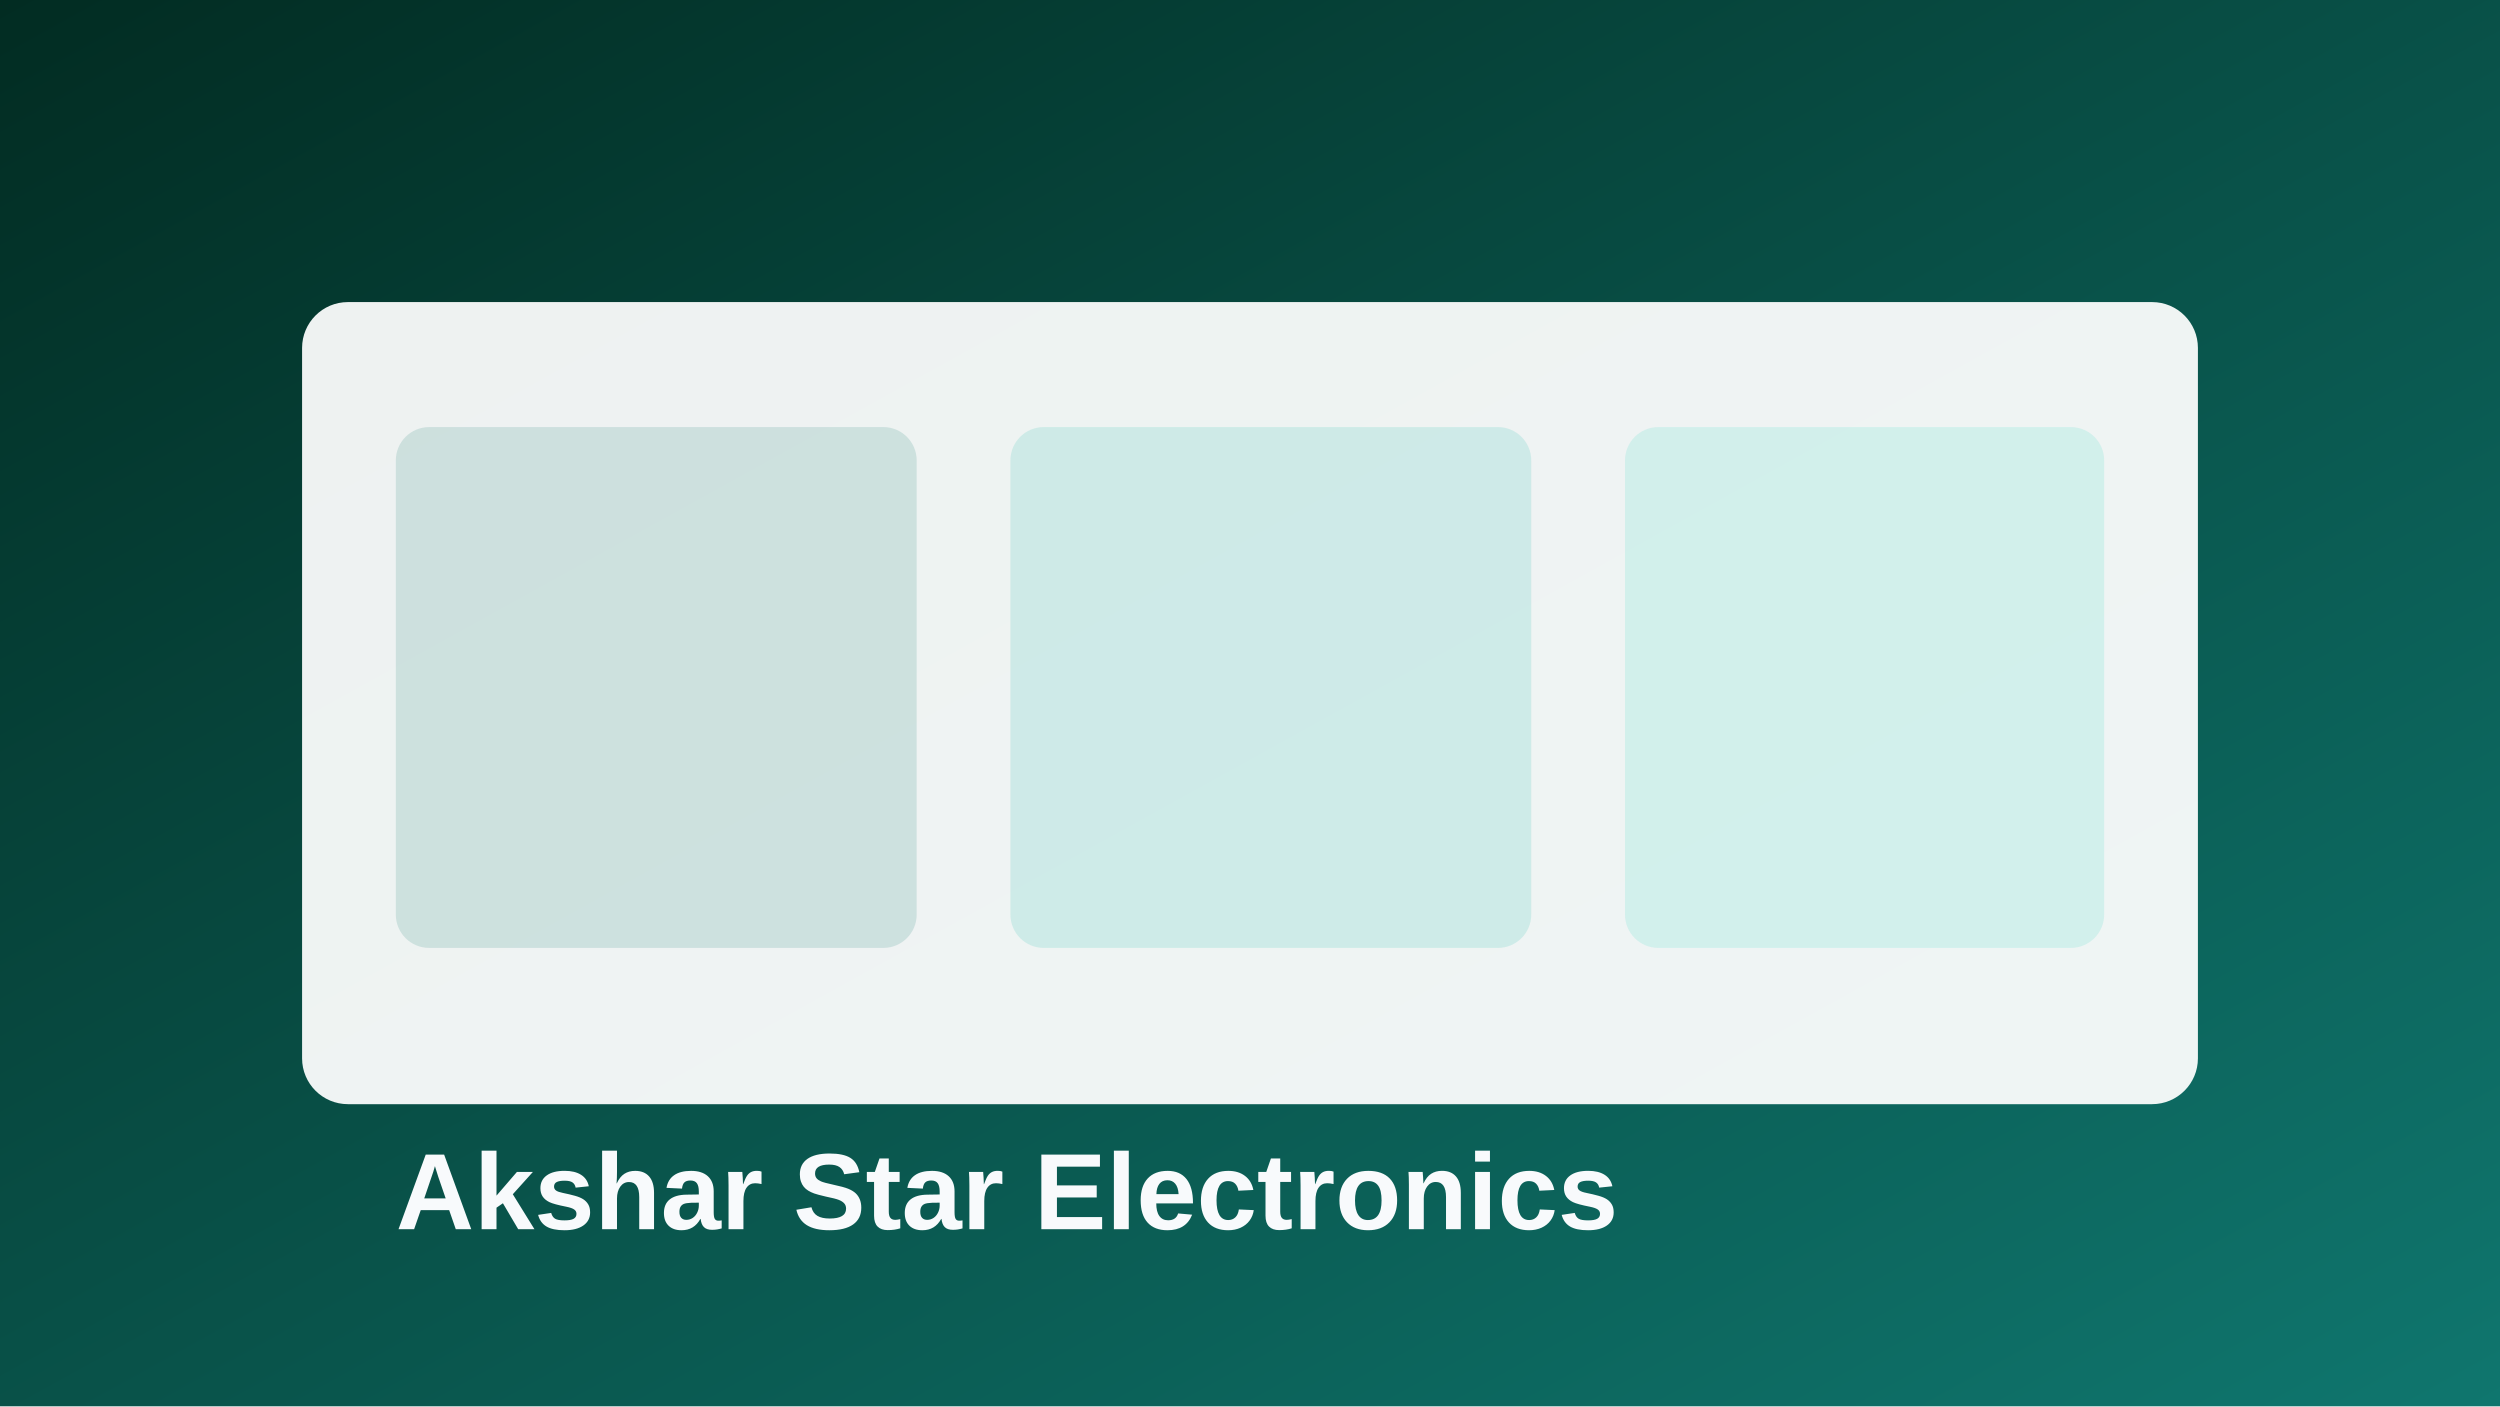
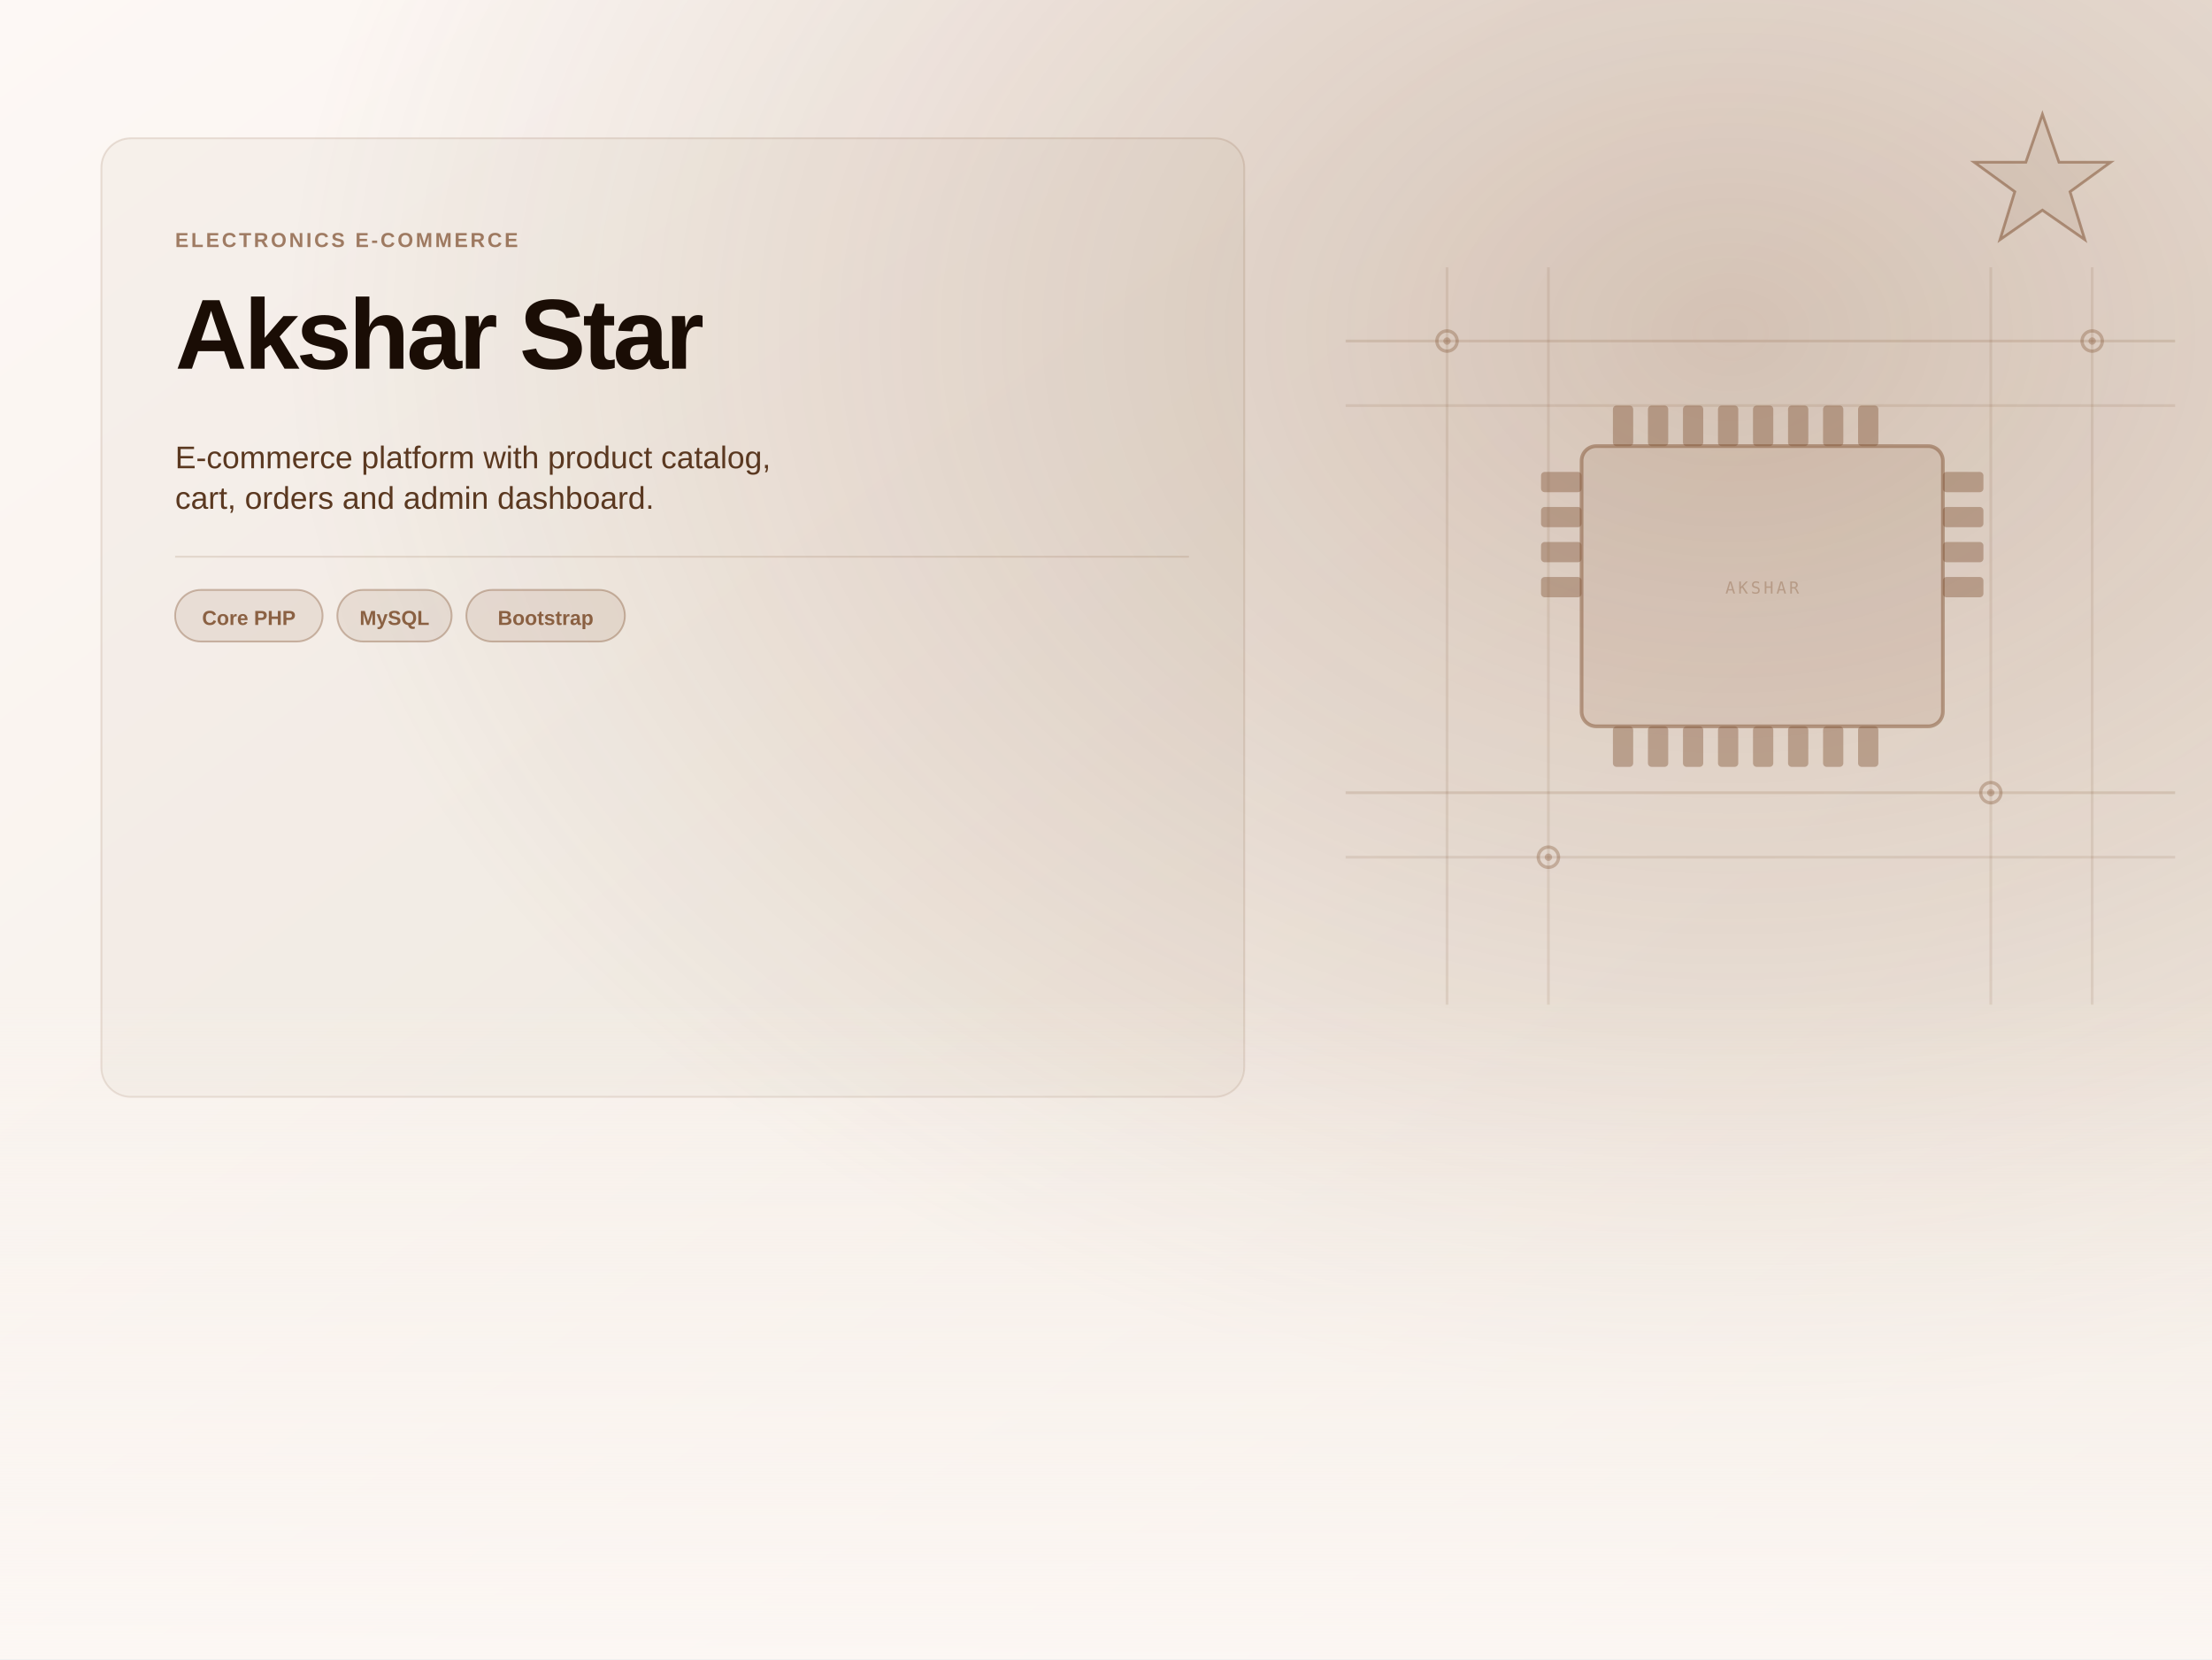
- <svg xmlns="http://www.w3.org/2000/svg" width="1200" height="675" viewBox="0 0 1200 675" role="img" aria-labelledby="t d">
+ <svg xmlns="http://www.w3.org/2000/svg" viewBox="0 0 1200 900" role="img">
  <defs>
-     <linearGradient id="g" x1="0" y1="0" x2="1" y2="1">
-       <stop offset="0%" stop-color="#022c22" />
-       <stop offset="100%" stop-color="#0f766e" />
+     <linearGradient id="bg" x1="0" y1="0" x2="1" y2="1">
+       <stop offset="0%" stop-color="#fdf8f5" />
+       <stop offset="100%" stop-color="#f0e8df" />
+     </linearGradient>
+     <radialGradient id="gl" cx="78%" cy="20%" r="65%">
+       <stop offset="0%" stop-color="#7b4b2a" stop-opacity="0.28" />
+       <stop offset="100%" stop-color="#7b4b2a" stop-opacity="0" />
+     </radialGradient>
+     <linearGradient id="fd" x1="0" y1="0" x2="0" y2="1">
+       <stop offset="0%" stop-color="#fdf8f5" stop-opacity="0" />
+       <stop offset="100%" stop-color="#fdf8f5" stop-opacity="0.88" />
    </linearGradient>
  </defs>
-   <rect width="1200" height="675" fill="url(#g)" />
-   <rect x="145" y="145" width="910" height="385" rx="22" fill="#ffffff" opacity="0.93" />
-   <rect x="190" y="205" width="250" height="250" rx="16" fill="#0f766e" opacity="0.15" />
-   <rect x="485" y="205" width="250" height="250" rx="16" fill="#14b8a6" opacity="0.15" />
-   <rect x="780" y="205" width="230" height="250" rx="16" fill="#2dd4bf" opacity="0.15" />
-   <text x="190" y="590" fill="#f8fafc" font-family="Segoe UI, Arial, sans-serif" font-size="52" font-weight="700">Akshar Star Electronics</text>
+   <rect width="1200" height="900" fill="url(#bg)" />
+   <rect width="1200" height="900" fill="url(#gl)" />
+   <line x1="730" y1="185" x2="1180" y2="185" stroke="#7b4b2a" stroke-width="1.5" stroke-opacity="0.16" />
+   <line x1="730" y1="220" x2="1180" y2="220" stroke="#7b4b2a" stroke-width="1.5" stroke-opacity="0.12" />
+   <line x1="730" y1="430" x2="1180" y2="430" stroke="#7b4b2a" stroke-width="1.5" stroke-opacity="0.16" />
+   <line x1="730" y1="465" x2="1180" y2="465" stroke="#7b4b2a" stroke-width="1.5" stroke-opacity="0.12" />
+   <line x1="785" y1="145" x2="785" y2="545" stroke="#7b4b2a" stroke-width="1.5" stroke-opacity="0.12" />
+   <line x1="840" y1="145" x2="840" y2="545" stroke="#7b4b2a" stroke-width="1.5" stroke-opacity="0.12" />
+   <line x1="1080" y1="145" x2="1080" y2="545" stroke="#7b4b2a" stroke-width="1.5" stroke-opacity="0.12" />
+   <line x1="1135" y1="145" x2="1135" y2="545" stroke="#7b4b2a" stroke-width="1.5" stroke-opacity="0.12" />
+   <circle cx="785" cy="185" r="5.5" fill="none" stroke="#7b4b2a" stroke-width="1.8" stroke-opacity="0.32" />
+   <circle cx="785" cy="185" r="2" fill="#7b4b2a" fill-opacity="0.3" />
+   <circle cx="1080" cy="430" r="5.5" fill="none" stroke="#7b4b2a" stroke-width="1.8" stroke-opacity="0.32" />
+   <circle cx="1080" cy="430" r="2" fill="#7b4b2a" fill-opacity="0.3" />
+   <circle cx="840" cy="465" r="5.5" fill="none" stroke="#7b4b2a" stroke-width="1.8" stroke-opacity="0.32" />
+   <circle cx="840" cy="465" r="2" fill="#7b4b2a" fill-opacity="0.3" />
+   <circle cx="1135" cy="185" r="5.5" fill="none" stroke="#7b4b2a" stroke-width="1.8" stroke-opacity="0.32" />
+   <circle cx="1135" cy="185" r="2" fill="#7b4b2a" fill-opacity="0.3" />
+   <rect x="858" y="242" width="196" height="152" rx="8" fill="#7b4b2a" fill-opacity="0.09" stroke="#7b4b2a" stroke-width="2" stroke-opacity="0.45" />
+   <text x="956" y="322" text-anchor="middle" font-family="monospace" font-size="9" fill="#7b4b2a" fill-opacity="0.32" letter-spacing="1.5">AKSHAR</text>
+   <rect x="875" y="220" width="11" height="22" rx="2" fill="#7b4b2a" fill-opacity="0.38" />
+   <rect x="894" y="220" width="11" height="22" rx="2" fill="#7b4b2a" fill-opacity="0.38" />
+   <rect x="913" y="220" width="11" height="22" rx="2" fill="#7b4b2a" fill-opacity="0.38" />
+   <rect x="932" y="220" width="11" height="22" rx="2" fill="#7b4b2a" fill-opacity="0.38" />
+   <rect x="951" y="220" width="11" height="22" rx="2" fill="#7b4b2a" fill-opacity="0.38" />
+   <rect x="970" y="220" width="11" height="22" rx="2" fill="#7b4b2a" fill-opacity="0.38" />
+   <rect x="989" y="220" width="11" height="22" rx="2" fill="#7b4b2a" fill-opacity="0.38" />
+   <rect x="1008" y="220" width="11" height="22" rx="2" fill="#7b4b2a" fill-opacity="0.38" />
+   <rect x="875" y="394" width="11" height="22" rx="2" fill="#7b4b2a" fill-opacity="0.38" />
+   <rect x="894" y="394" width="11" height="22" rx="2" fill="#7b4b2a" fill-opacity="0.38" />
+   <rect x="913" y="394" width="11" height="22" rx="2" fill="#7b4b2a" fill-opacity="0.38" />
+   <rect x="932" y="394" width="11" height="22" rx="2" fill="#7b4b2a" fill-opacity="0.38" />
+   <rect x="951" y="394" width="11" height="22" rx="2" fill="#7b4b2a" fill-opacity="0.38" />
+   <rect x="970" y="394" width="11" height="22" rx="2" fill="#7b4b2a" fill-opacity="0.38" />
+   <rect x="989" y="394" width="11" height="22" rx="2" fill="#7b4b2a" fill-opacity="0.38" />
+   <rect x="1008" y="394" width="11" height="22" rx="2" fill="#7b4b2a" fill-opacity="0.38" />
+   <rect x="836" y="256" width="22" height="11" rx="2" fill="#7b4b2a" fill-opacity="0.38" />
+   <rect x="836" y="275" width="22" height="11" rx="2" fill="#7b4b2a" fill-opacity="0.38" />
+   <rect x="836" y="294" width="22" height="11" rx="2" fill="#7b4b2a" fill-opacity="0.38" />
+   <rect x="836" y="313" width="22" height="11" rx="2" fill="#7b4b2a" fill-opacity="0.38" />
+   <rect x="1054" y="256" width="22" height="11" rx="2" fill="#7b4b2a" fill-opacity="0.38" />
+   <rect x="1054" y="275" width="22" height="11" rx="2" fill="#7b4b2a" fill-opacity="0.38" />
+   <rect x="1054" y="294" width="22" height="11" rx="2" fill="#7b4b2a" fill-opacity="0.38" />
+   <rect x="1054" y="313" width="22" height="11" rx="2" fill="#7b4b2a" fill-opacity="0.38" />
+   <polygon points="1108,62 1117,88 1145,88 1123,104 1131,130 1108,114 1085,130 1093,104 1071,88 1099,88" fill="#7b4b2a" fill-opacity="0.08" stroke="#7b4b2a" stroke-width="1.5" stroke-opacity="0.5" />
+   <rect x="55" y="75" width="620" height="520" rx="16" fill="#7b4b2a" fill-opacity="0.04" stroke="#7b4b2a" stroke-opacity="0.15" stroke-width="1" />
+   <text x="95" y="134" font-family="'Segoe UI',Arial,sans-serif" font-size="11" font-weight="600" fill="#7b4b2a" fill-opacity="0.7" letter-spacing="0.12em">ELECTRONICS E-COMMERCE</text>
+   <text x="95" y="200" font-family="'Segoe UI',Arial,sans-serif" font-size="54" font-weight="700" fill="#1a0d05" letter-spacing="-0.03em">Akshar Star</text>
+   <text x="95" y="254" font-family="'Segoe UI',Arial,sans-serif" font-size="17" font-weight="400" fill="#5a3820" fill-opacity="1">E-commerce platform with product catalog,</text>
+   <text x="95" y="276" font-family="'Segoe UI',Arial,sans-serif" font-size="17" font-weight="400" fill="#5a3820" fill-opacity="1">cart, orders and admin dashboard.</text>
+   <line x1="95" y1="302" x2="645" y2="302" stroke="#7b4b2a" stroke-opacity="0.15" stroke-width="1" />
+   <rect x="95" y="320" width="80" height="28" rx="14" fill="#7b4b2a" fill-opacity="0.1" stroke="#7b4b2a" stroke-opacity="0.35" stroke-width="1" />
+   <text x="135" y="339" text-anchor="middle" font-family="'Segoe UI',Arial,sans-serif" font-size="11" font-weight="600" fill="#7b4b2a" fill-opacity="0.85">Core PHP</text>
+   <rect x="183" y="320" width="62" height="28" rx="14" fill="#7b4b2a" fill-opacity="0.1" stroke="#7b4b2a" stroke-opacity="0.35" stroke-width="1" />
+   <text x="214" y="339" text-anchor="middle" font-family="'Segoe UI',Arial,sans-serif" font-size="11" font-weight="600" fill="#7b4b2a" fill-opacity="0.85">MySQL</text>
+   <rect x="253" y="320" width="86" height="28" rx="14" fill="#7b4b2a" fill-opacity="0.1" stroke="#7b4b2a" stroke-opacity="0.35" stroke-width="1" />
+   <text x="296" y="339" text-anchor="middle" font-family="'Segoe UI',Arial,sans-serif" font-size="11" font-weight="600" fill="#7b4b2a" fill-opacity="0.85">Bootstrap</text>
+   <rect x="0" y="540" width="1200" height="360" fill="url(#fd)" />
</svg>
